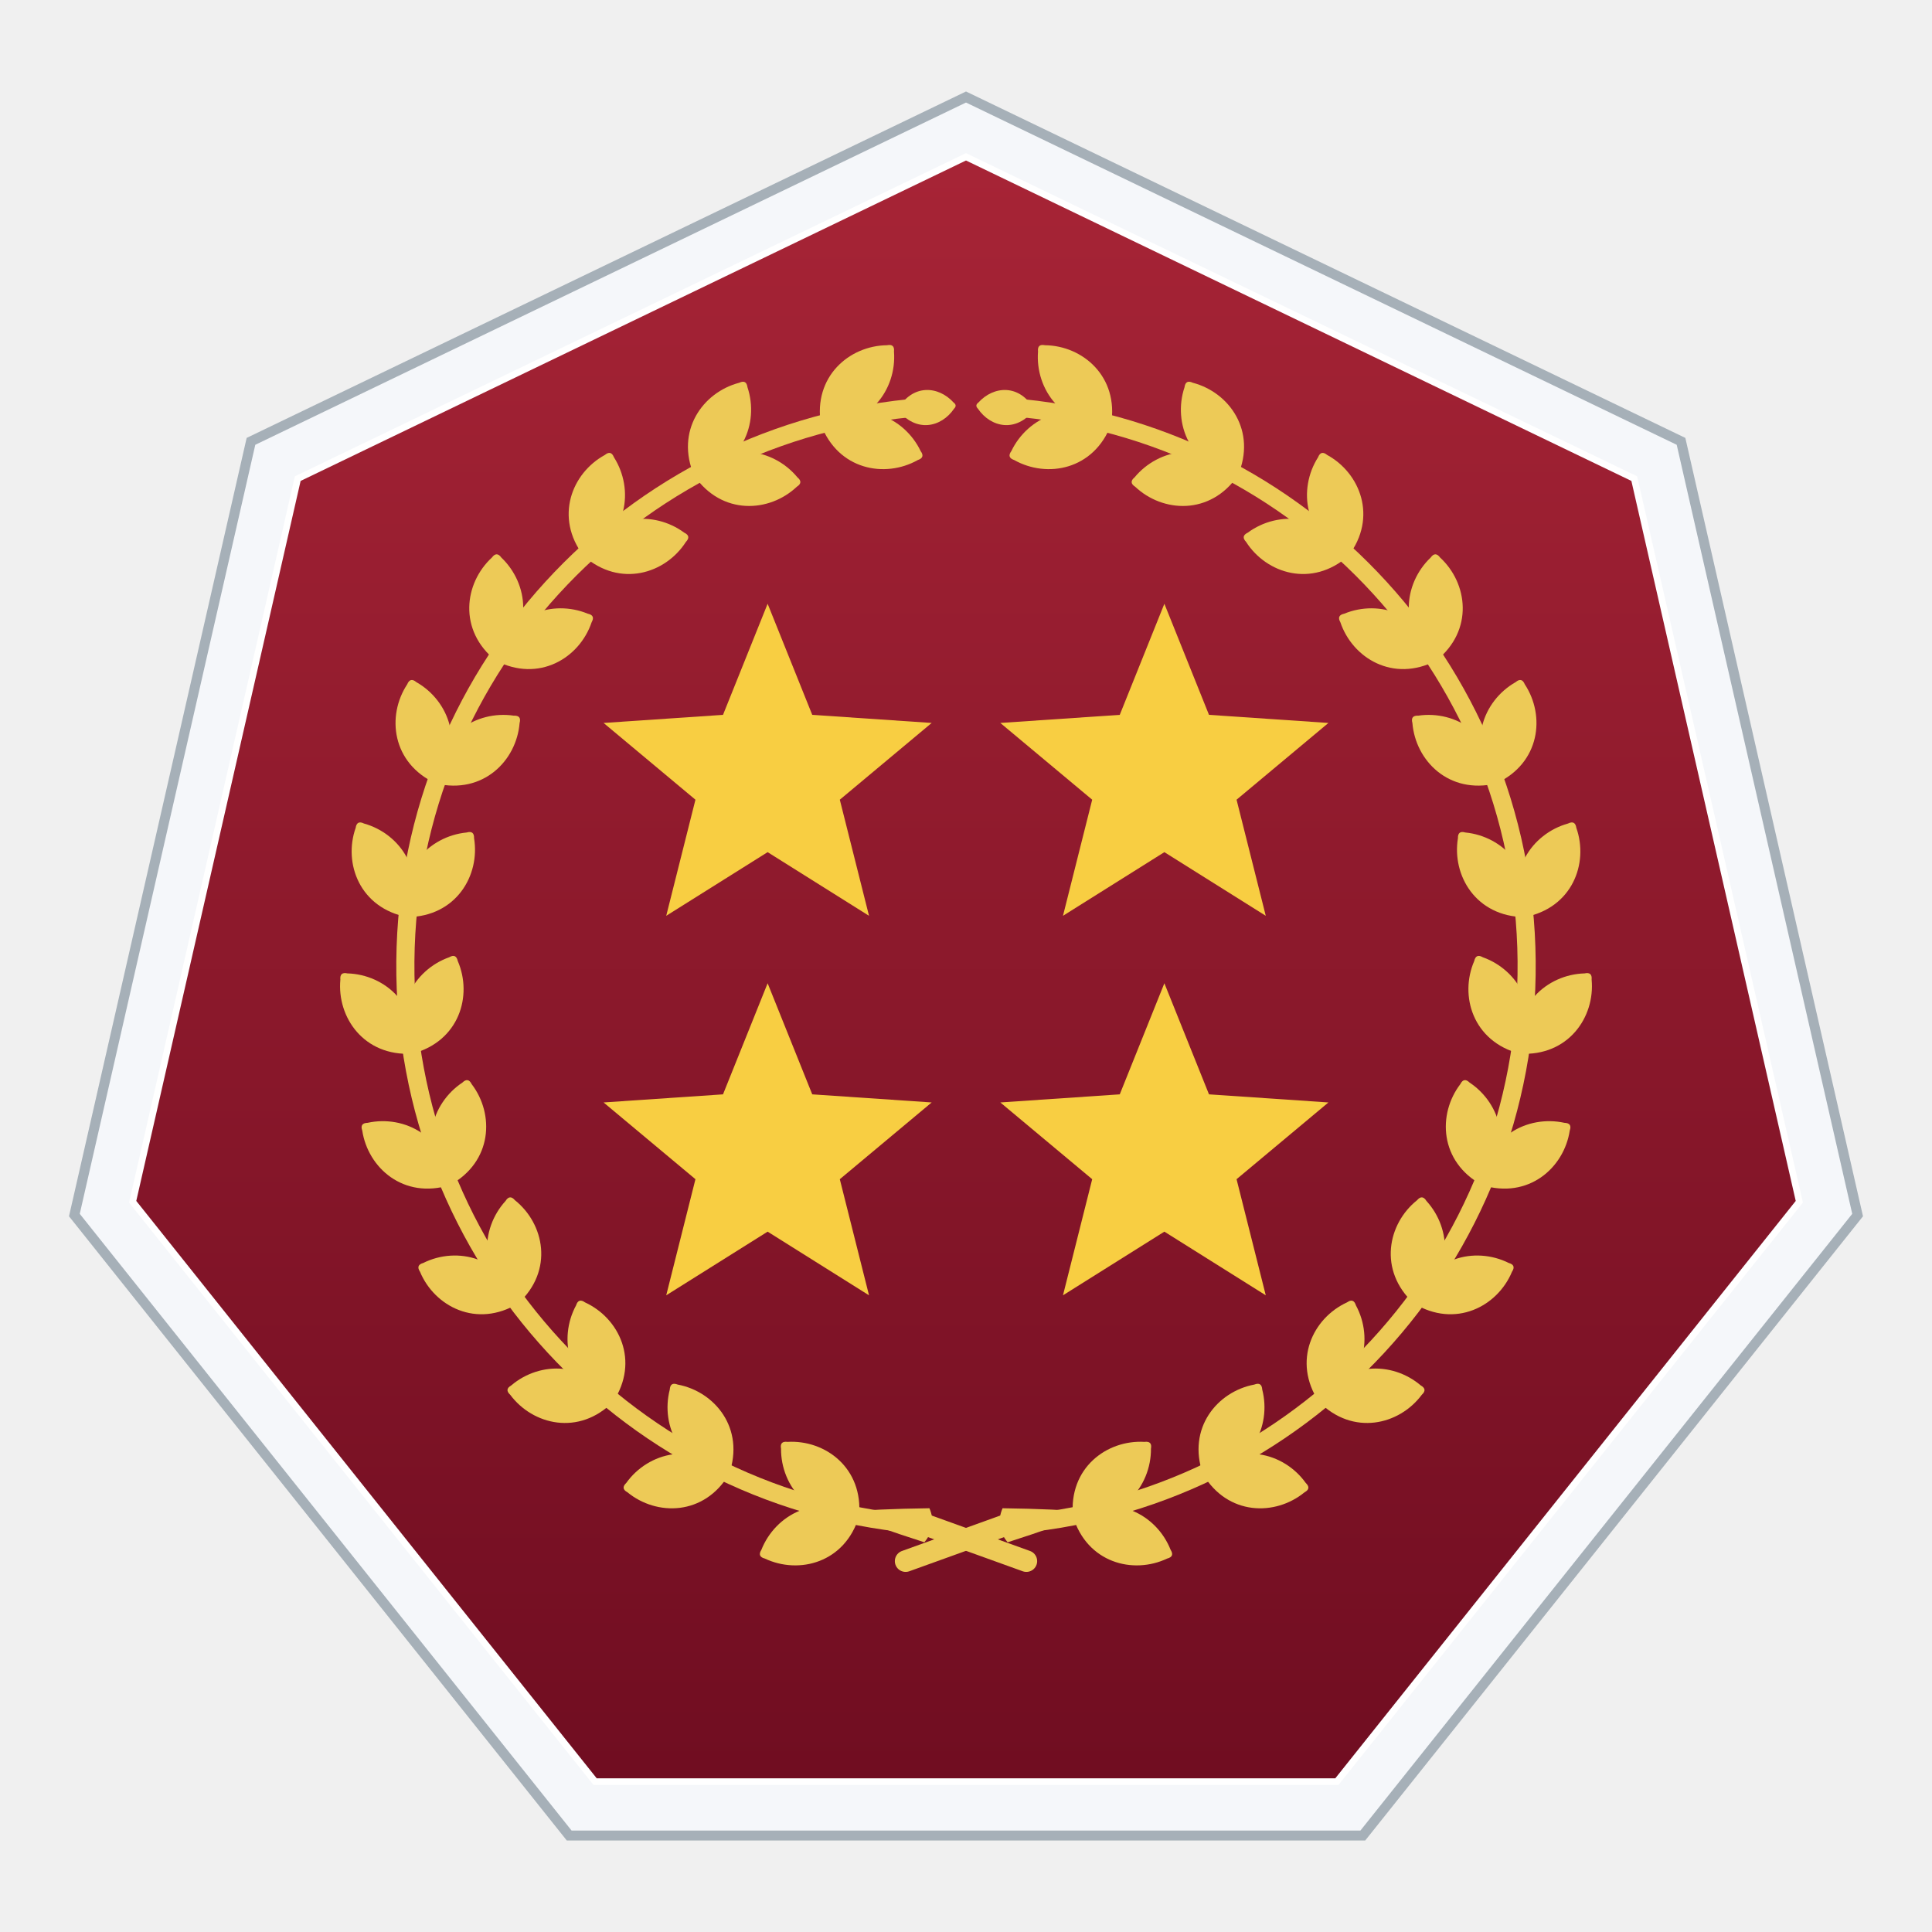
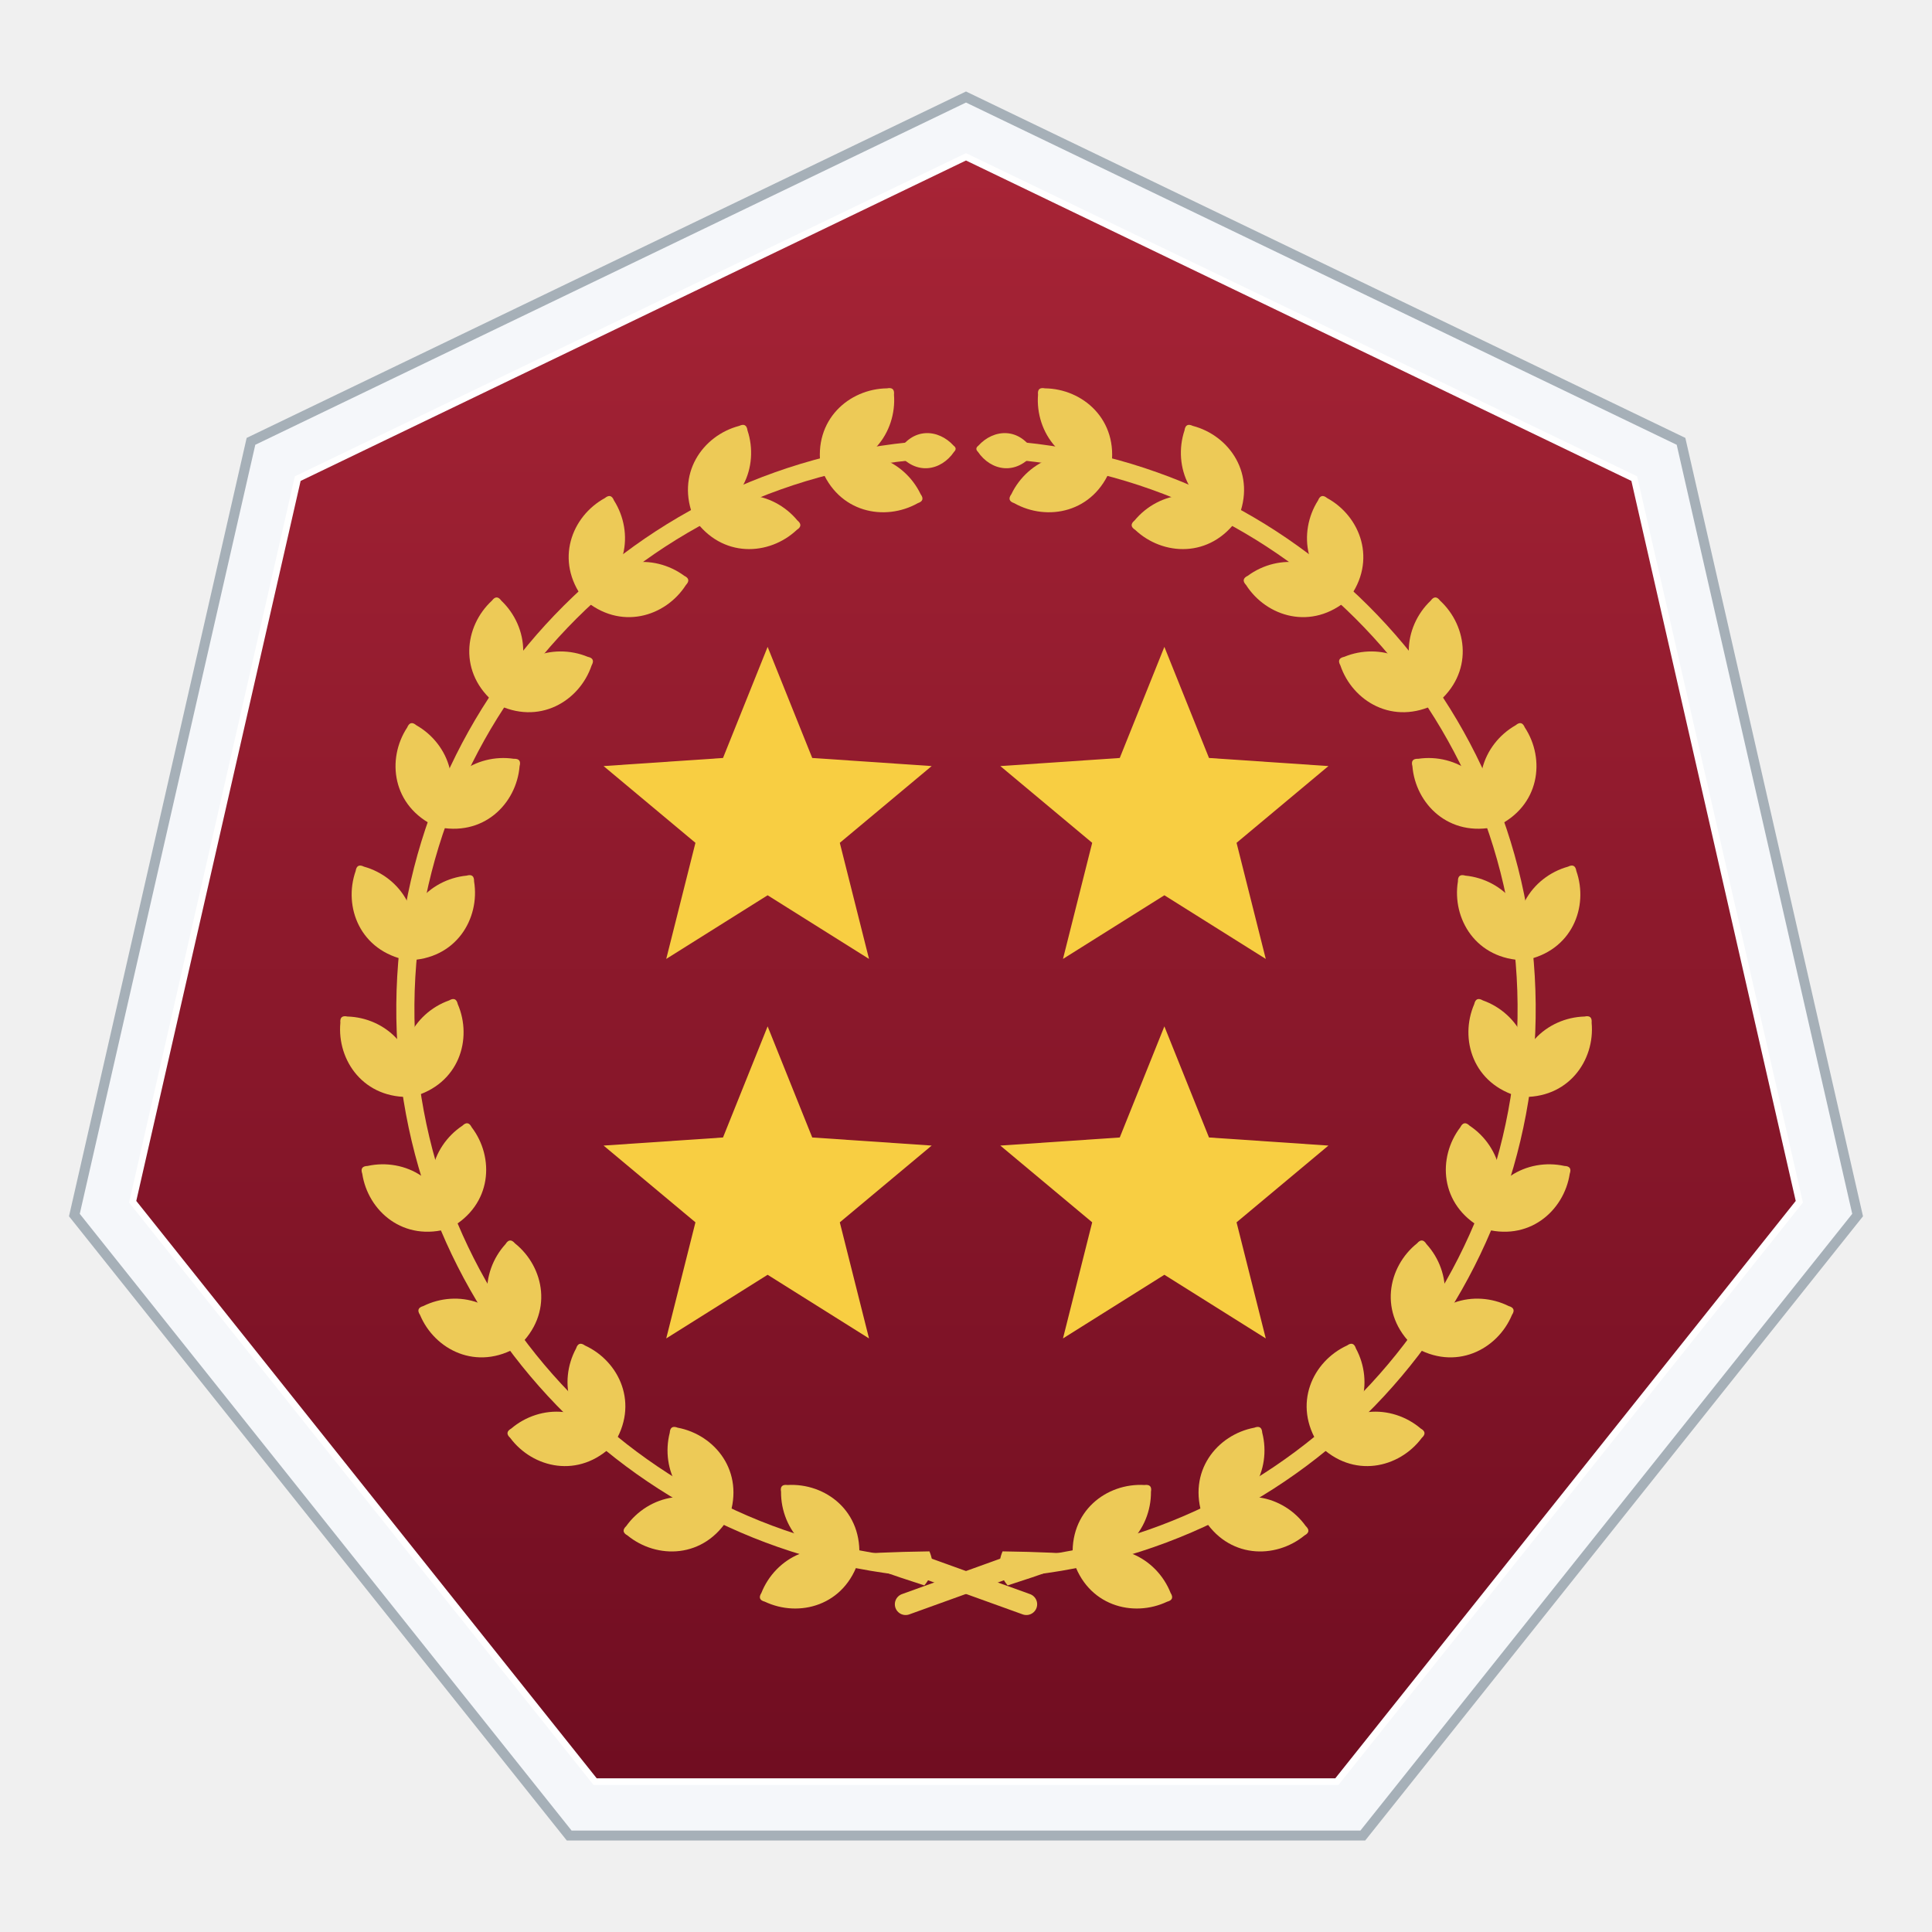
<svg xmlns="http://www.w3.org/2000/svg" viewBox="0 0 224 224" width="896" height="896">
  <defs>
    <linearGradient id="steel" x1="0" y1="0" x2="1" y2="1" gradientUnits="objectBoundingBox">
      <stop offset="0" stop-color="#fafcfd" />
      <stop offset=".28" stop-color="#b3bdc6" />
      <stop offset=".5" stop-color="#f4f7fa" />
      <stop offset=".72" stop-color="#8a959f" />
      <stop offset="1" stop-color="#dfe6ec" />
    </linearGradient>
    <linearGradient id="silverFace" x1="0" y1="0" x2="0.85" y2="1">
      <stop stop-color="#ffffff" />
      <stop offset=".48" stop-color="#e0e7ed" />
      <stop offset="1" stop-color="#a9b4bf" />
    </linearGradient>
    <linearGradient id="silverDark" x1="0" y1="0" x2="1" y2="1">
      <stop stop-color="#26313b" />
      <stop offset=".5" stop-color="#7e8a96" />
      <stop offset="1" stop-color="#1c252d" />
    </linearGradient>
    <linearGradient id="charcoal" x1="0" y1="0" x2="0" y2="1">
      <stop stop-color="#20252b" />
      <stop offset="1" stop-color="#0c1015" />
    </linearGradient>
    <linearGradient id="army" x1="0" y1="0" x2="0" y2="1">
      <stop stop-color="#355537" />
      <stop offset="1" stop-color="#1c3526" />
    </linearGradient>
    <linearGradient id="sapphire" x1="0" y1="0" x2="0" y2="1">
      <stop stop-color="#123b61" />
      <stop offset="1" stop-color="#081f39" />
    </linearGradient>
    <linearGradient id="ruby" x1="0" y1="0" x2="0" y2="1">
      <stop stop-color="#a72436" />
      <stop offset="1" stop-color="#700d21" />
    </linearGradient>
    <linearGradient id="obsidian" x1="0" y1="0" x2="0" y2="1">
      <stop stop-color="#1e2225" />
      <stop offset="1" stop-color="#070b0e" />
    </linearGradient>
    <linearGradient id="crimson" x1="0" y1="0" x2="0" y2="1">
      <stop stop-color="#aa1830" />
      <stop offset="1" stop-color="#5c091b" />
    </linearGradient>
    <linearGradient id="gold" x1="0" y1="0" x2=".8" y2="1">
      <stop stop-color="#fff0a7" />
      <stop offset=".35" stop-color="#f5d66d" />
      <stop offset=".7" stop-color="#dfaf3e" />
      <stop offset="1" stop-color="#b88124" />
    </linearGradient>
    <linearGradient id="supremeGold" x1="0" y1="0" x2="1" y2="1">
      <stop stop-color="#fff5b8" />
      <stop offset=".28" stop-color="#f8db75" />
      <stop offset=".6" stop-color="#eabd4b" />
      <stop offset="1" stop-color="#a7681c" />
    </linearGradient>
  </defs>
  <polygon points="112,10.607 195.402,50.772 216,141.019 158.284,213.393 65.716,213.393 8,141.019 28.598,50.772" fill="#a6b0b8" />
  <polygon points="112,11.888 194.401,51.57 214.752,140.735 157.729,212.239 66.271,212.239 9.248,140.735 29.599,51.57" fill="#f5f7fa" />
  <polygon points="112,17.755 189.814,55.228 209.032,139.429 155.183,206.953 68.817,206.953 14.968,139.429 34.186,55.228" fill="#ffffff" />
  <polygon points="112,18.608 189.146,55.76 208.2,139.239 154.813,206.184 69.187,206.184 15.8,139.239 34.854,55.76" fill="url(#ruby)" />
-   <g data-laurel="general" data-circle-radius="65">
-     <g>
-       <path d="M107.466,176.842 A65 65 0 0 1 108.598,47.089" fill="none" stroke="#edca57" stroke-width="2.1" stroke-linecap="round" />
-       <path d="M107.761,174.869 Q101.561,174.951 97.378,175.334 Q101.266,176.924 107.171,178.815 Q108.676,177.023 107.761,174.869Z" fill="#edca57" data-branch-root="tapered" />
-       <path d="M99.597 175.806 C100.114 170.199 95.673 166.917 91.305 167.174 Q90.388 167.054 90.555 167.963 C90.52 172.339 94.025 176.607 99.597 175.806Z" fill="#edca57" />
-       <path d="M99.597 175.806 C94.731 172.975 89.883 175.62 88.276 179.69 Q87.78 180.471 88.675 180.702 C92.629 182.577 97.976 181.198 99.597 175.806Z" fill="#edca57" />
-       <path d="M84.53 170.91 C86.388 165.595 82.873 161.336 78.572 160.529 Q77.711 160.19 77.653 161.113 C76.561 165.35 78.929 170.339 84.53 170.91Z" fill="#edca57" />
-       <path d="M84.53 170.91 C80.492 166.986 75.149 168.379 72.605 171.94 Q71.935 172.577 72.747 173.019 C76.13 175.795 81.653 175.75 84.53 170.91Z" fill="#edca57" />
-       <path d="M71.094 162.514 C74.183 157.807 71.802 152.824 67.824 151 Q67.072 150.463 66.792 151.345 C64.707 155.192 65.797 160.606 71.094 162.514Z" fill="#edca57" />
-       <path d="M71.094 162.514 C68.126 157.73 62.604 157.79 59.274 160.629 Q58.47 161.085 59.152 161.71 C61.762 165.222 67.132 166.514 71.094 162.514Z" fill="#edca57" />
-       <path d="M60.089 151.118 C64.224 147.297 63.12 141.886 59.702 139.155 Q59.101 138.452 58.617 139.239 C55.663 142.468 55.411 147.985 60.089 151.118Z" fill="#edca57" />
-       <path d="M60.089 151.118 C58.366 145.758 52.994 144.479 49.076 146.429 Q48.185 146.677 48.695 147.448 C50.379 151.488 55.276 154.04 60.089 151.118Z" fill="#edca57" />
-       <path d="M52.167 137.398 C57.104 134.691 57.342 129.174 54.686 125.696 Q54.273 124.869 53.613 125.515 C49.966 127.934 48.386 133.226 52.167 137.398Z" fill="#edca57" />
-       <path d="M52.167 137.398 C51.792 131.78 46.889 129.24 42.616 130.183 Q41.692 130.209 42 131.081 C42.657 135.407 46.791 139.069 52.167 137.398Z" fill="#edca57" />
-       <path d="M47.8 122.168 C53.245 120.736 54.811 115.44 53.075 111.423 Q52.875 110.521 52.077 110.989 C47.954 112.453 45.141 117.206 47.8 122.168Z" fill="#edca57" />
-       <path d="M47.8 122.168 C48.796 116.627 44.652 112.976 40.278 112.858 Q39.375 112.659 39.463 113.579 C39.054 117.936 42.179 122.489 47.8 122.168Z" fill="#edca57" />
-       <path d="M47.247 106.335 C52.877 106.263 55.677 101.503 54.965 97.185 Q54.989 96.261 54.102 96.522 C49.746 96.945 45.868 100.876 47.247 106.335Z" fill="#edca57" />
-       <path d="M47.247 106.335 C49.554 101.199 46.417 96.654 42.201 95.481 Q41.373 95.07 41.236 95.984 C39.784 100.113 41.716 105.286 47.247 106.335Z" fill="#edca57" />
-       <path d="M50.541 90.838 C56.021 92.13 59.89 88.189 60.243 83.827 Q60.49 82.936 59.566 82.975 C55.238 82.332 50.523 85.208 50.541 90.838Z" fill="#edca57" />
-       <path d="M50.541 90.838 C54.022 86.413 52.077 81.244 48.27 79.086 Q47.566 78.487 47.213 79.341 C44.805 82.995 45.428 88.482 50.541 90.838Z" fill="#edca57" />
-       <path d="M57.486 76.598 C62.491 79.178 67.198 76.29 68.596 72.143 Q69.051 71.338 68.145 71.153 C64.101 69.481 58.831 71.131 57.486 76.598Z" fill="#edca57" />
-       <path d="M57.486 76.598 C61.934 73.146 61.298 67.661 58.126 64.646 Q57.588 63.894 57.038 64.637 C53.818 67.601 53.094 73.076 57.486 76.598Z" fill="#edca57" />
-       <path d="M67.67 64.462 C71.902 68.176 77.168 66.512 79.528 62.826 Q80.164 62.156 79.33 61.757 C75.81 59.156 70.297 59.482 67.67 64.462Z" fill="#edca57" />
-       <path d="M67.67 64.462 C72.821 62.188 73.531 56.712 71.182 53.019 Q70.842 52.16 70.129 52.748 C66.288 54.844 64.261 59.981 67.67 64.462Z" fill="#edca57" />
-       <path d="M80.487 55.15 C83.695 59.777 89.207 59.437 92.388 56.431 Q93.168 55.935 92.455 55.345 C89.669 51.971 84.241 50.954 80.487 55.15Z" fill="#edca57" />
-       <path d="M80.487 55.15 C86.035 54.19 88.049 49.048 86.664 44.897 Q86.541 43.98 85.707 44.378 C81.473 45.483 78.263 49.977 80.487 55.15Z" fill="#edca57" />
-       <path d="M95.177 49.215 C97.17 54.48 102.6 55.484 106.414 53.337 Q107.291 53.044 106.742 52.3 C104.855 48.352 99.834 46.052 95.177 49.215Z" fill="#edca57" />
-       <path d="M95.177 49.215 C100.792 49.626 103.99 45.123 103.65 40.76 Q103.753 39.842 102.847 40.026 C98.471 40.074 94.27 43.658 95.177 49.215Z" fill="#edca57" />
-       <path d="M104.078 47.485 C106.179 50.218 109.135 49.568 110.619 47.382 Q111.001 47 110.569 46.676 C108.796 44.718 105.778 44.486 104.078 47.485Z" fill="#edca57" />
-       <path d="M107.466,176.842 L119 181" fill="none" stroke="#edca57" stroke-width="2.5" stroke-linecap="round" />
+   <g data-general-layout="optical" transform="translate(0 5)">
+     <g data-laurel="general" data-circle-radius="65">
+       <g>
+         <path d="M107.466,176.842 A65 65 0 0 1 108.598,47.089" fill="none" stroke="#edca57" stroke-width="2.1" stroke-linecap="round" />
+         <path d="M107.761,174.869 Q101.561,174.951 97.378,175.334 Q101.266,176.924 107.171,178.815 Q108.676,177.023 107.761,174.869Z" fill="#edca57" data-branch-root="tapered" />
+         <path d="M99.597 175.806 C100.114 170.199 95.673 166.917 91.305 167.174 Q90.388 167.054 90.555 167.963 C90.52 172.339 94.025 176.607 99.597 175.806Z" fill="#edca57" />
+         <path d="M99.597 175.806 C94.731 172.975 89.883 175.62 88.276 179.69 Q87.78 180.471 88.675 180.702 C92.629 182.577 97.976 181.198 99.597 175.806Z" fill="#edca57" />
+         <path d="M84.53 170.91 C86.388 165.595 82.873 161.336 78.572 160.529 Q77.711 160.19 77.653 161.113 C76.561 165.35 78.929 170.339 84.53 170.91Z" fill="#edca57" />
+         <path d="M84.53 170.91 C80.492 166.986 75.149 168.379 72.605 171.94 Q71.935 172.577 72.747 173.019 C76.13 175.795 81.653 175.75 84.53 170.91Z" fill="#edca57" />
+         <path d="M71.094 162.514 C74.183 157.807 71.802 152.824 67.824 151 Q67.072 150.463 66.792 151.345 C64.707 155.192 65.797 160.606 71.094 162.514Z" fill="#edca57" />
+         <path d="M71.094 162.514 C68.126 157.73 62.604 157.79 59.274 160.629 Q58.47 161.085 59.152 161.71 C61.762 165.222 67.132 166.514 71.094 162.514Z" fill="#edca57" />
+         <path d="M60.089 151.118 C64.224 147.297 63.12 141.886 59.702 139.155 Q59.101 138.452 58.617 139.239 C55.663 142.468 55.411 147.985 60.089 151.118Z" fill="#edca57" />
+         <path d="M60.089 151.118 C58.366 145.758 52.994 144.479 49.076 146.429 Q48.185 146.677 48.695 147.448 C50.379 151.488 55.276 154.04 60.089 151.118Z" fill="#edca57" />
+         <path d="M52.167 137.398 C57.104 134.691 57.342 129.174 54.686 125.696 Q54.273 124.869 53.613 125.515 C49.966 127.934 48.386 133.226 52.167 137.398Z" fill="#edca57" />
+         <path d="M52.167 137.398 C51.792 131.78 46.889 129.24 42.616 130.183 Q41.692 130.209 42 131.081 C42.657 135.407 46.791 139.069 52.167 137.398Z" fill="#edca57" />
+         <path d="M47.8 122.168 C53.245 120.736 54.811 115.44 53.075 111.423 Q52.875 110.521 52.077 110.989 C47.954 112.453 45.141 117.206 47.8 122.168Z" fill="#edca57" />
+         <path d="M47.8 122.168 C48.796 116.627 44.652 112.976 40.278 112.858 Q39.375 112.659 39.463 113.579 C39.054 117.936 42.179 122.489 47.8 122.168Z" fill="#edca57" />
+         <path d="M47.247 106.335 C52.877 106.263 55.677 101.503 54.965 97.185 Q54.989 96.261 54.102 96.522 C49.746 96.945 45.868 100.876 47.247 106.335Z" fill="#edca57" />
+         <path d="M47.247 106.335 C49.554 101.199 46.417 96.654 42.201 95.481 Q41.373 95.07 41.236 95.984 C39.784 100.113 41.716 105.286 47.247 106.335Z" fill="#edca57" />
+         <path d="M50.541 90.838 C56.021 92.13 59.89 88.189 60.243 83.827 Q60.49 82.936 59.566 82.975 C55.238 82.332 50.523 85.208 50.541 90.838Z" fill="#edca57" />
+         <path d="M50.541 90.838 C54.022 86.413 52.077 81.244 48.27 79.086 Q47.566 78.487 47.213 79.341 C44.805 82.995 45.428 88.482 50.541 90.838Z" fill="#edca57" />
+         <path d="M57.486 76.598 C62.491 79.178 67.198 76.29 68.596 72.143 Q69.051 71.338 68.145 71.153 C64.101 69.481 58.831 71.131 57.486 76.598Z" fill="#edca57" />
+         <path d="M57.486 76.598 C61.934 73.146 61.298 67.661 58.126 64.646 Q57.588 63.894 57.038 64.637 C53.818 67.601 53.094 73.076 57.486 76.598Z" fill="#edca57" />
+         <path d="M67.67 64.462 C71.902 68.176 77.168 66.512 79.528 62.826 Q80.164 62.156 79.33 61.757 C75.81 59.156 70.297 59.482 67.67 64.462Z" fill="#edca57" />
+         <path d="M67.67 64.462 C72.821 62.188 73.531 56.712 71.182 53.019 Q70.842 52.16 70.129 52.748 C66.288 54.844 64.261 59.981 67.67 64.462Z" fill="#edca57" />
+         <path d="M80.487 55.15 C83.695 59.777 89.207 59.437 92.388 56.431 Q93.168 55.935 92.455 55.345 C89.669 51.971 84.241 50.954 80.487 55.15Z" fill="#edca57" />
+         <path d="M80.487 55.15 C86.035 54.19 88.049 49.048 86.664 44.897 Q86.541 43.98 85.707 44.378 C81.473 45.483 78.263 49.977 80.487 55.15Z" fill="#edca57" />
+         <path d="M95.177 49.215 C97.17 54.48 102.6 55.484 106.414 53.337 Q107.291 53.044 106.742 52.3 C104.855 48.352 99.834 46.052 95.177 49.215Z" fill="#edca57" />
+         <path d="M95.177 49.215 C100.792 49.626 103.99 45.123 103.65 40.76 Q103.753 39.842 102.847 40.026 C98.471 40.074 94.27 43.658 95.177 49.215Z" fill="#edca57" />
+         <path d="M104.078 47.485 C106.179 50.218 109.135 49.568 110.619 47.382 Q111.001 47 110.569 46.676 C108.796 44.718 105.778 44.486 104.078 47.485Z" fill="#edca57" />
+         <path d="M107.466,176.842 L119 181" fill="none" stroke="#edca57" stroke-width="2.5" stroke-linecap="round" />
+       </g>
+       <g transform="translate(224 0) scale(-1 1)">
+         <path d="M107.466,176.842 A65 65 0 0 1 108.598,47.089" fill="none" stroke="#edca57" stroke-width="2.1" stroke-linecap="round" />
+         <path d="M107.761,174.869 Q101.561,174.951 97.378,175.334 Q101.266,176.924 107.171,178.815 Q108.676,177.023 107.761,174.869Z" fill="#edca57" data-branch-root="tapered" />
+         <path d="M99.597 175.806 C100.114 170.199 95.673 166.917 91.305 167.174 Q90.388 167.054 90.555 167.963 C90.52 172.339 94.025 176.607 99.597 175.806Z" fill="#edca57" />
+         <path d="M99.597 175.806 C94.731 172.975 89.883 175.62 88.276 179.69 Q87.78 180.471 88.675 180.702 C92.629 182.577 97.976 181.198 99.597 175.806Z" fill="#edca57" />
+         <path d="M84.53 170.91 C86.388 165.595 82.873 161.336 78.572 160.529 Q77.711 160.19 77.653 161.113 C76.561 165.35 78.929 170.339 84.53 170.91Z" fill="#edca57" />
+         <path d="M84.53 170.91 C80.492 166.986 75.149 168.379 72.605 171.94 Q71.935 172.577 72.747 173.019 C76.13 175.795 81.653 175.75 84.53 170.91Z" fill="#edca57" />
+         <path d="M71.094 162.514 C74.183 157.807 71.802 152.824 67.824 151 Q67.072 150.463 66.792 151.345 C64.707 155.192 65.797 160.606 71.094 162.514Z" fill="#edca57" />
+         <path d="M71.094 162.514 C68.126 157.73 62.604 157.79 59.274 160.629 Q58.47 161.085 59.152 161.71 C61.762 165.222 67.132 166.514 71.094 162.514Z" fill="#edca57" />
+         <path d="M60.089 151.118 C64.224 147.297 63.12 141.886 59.702 139.155 Q59.101 138.452 58.617 139.239 C55.663 142.468 55.411 147.985 60.089 151.118Z" fill="#edca57" />
+         <path d="M60.089 151.118 C58.366 145.758 52.994 144.479 49.076 146.429 Q48.185 146.677 48.695 147.448 C50.379 151.488 55.276 154.04 60.089 151.118Z" fill="#edca57" />
+         <path d="M52.167 137.398 C57.104 134.691 57.342 129.174 54.686 125.696 Q54.273 124.869 53.613 125.515 C49.966 127.934 48.386 133.226 52.167 137.398Z" fill="#edca57" />
+         <path d="M52.167 137.398 C51.792 131.78 46.889 129.24 42.616 130.183 Q41.692 130.209 42 131.081 C42.657 135.407 46.791 139.069 52.167 137.398Z" fill="#edca57" />
+         <path d="M47.8 122.168 C53.245 120.736 54.811 115.44 53.075 111.423 Q52.875 110.521 52.077 110.989 C47.954 112.453 45.141 117.206 47.8 122.168Z" fill="#edca57" />
+         <path d="M47.8 122.168 C48.796 116.627 44.652 112.976 40.278 112.858 Q39.375 112.659 39.463 113.579 C39.054 117.936 42.179 122.489 47.8 122.168Z" fill="#edca57" />
+         <path d="M47.247 106.335 C52.877 106.263 55.677 101.503 54.965 97.185 Q54.989 96.261 54.102 96.522 C49.746 96.945 45.868 100.876 47.247 106.335Z" fill="#edca57" />
+         <path d="M47.247 106.335 C49.554 101.199 46.417 96.654 42.201 95.481 Q41.373 95.07 41.236 95.984 C39.784 100.113 41.716 105.286 47.247 106.335Z" fill="#edca57" />
+         <path d="M50.541 90.838 C56.021 92.13 59.89 88.189 60.243 83.827 Q60.49 82.936 59.566 82.975 C55.238 82.332 50.523 85.208 50.541 90.838Z" fill="#edca57" />
+         <path d="M50.541 90.838 C54.022 86.413 52.077 81.244 48.27 79.086 Q47.566 78.487 47.213 79.341 C44.805 82.995 45.428 88.482 50.541 90.838Z" fill="#edca57" />
+         <path d="M57.486 76.598 C62.491 79.178 67.198 76.29 68.596 72.143 Q69.051 71.338 68.145 71.153 C64.101 69.481 58.831 71.131 57.486 76.598Z" fill="#edca57" />
+         <path d="M57.486 76.598 C61.934 73.146 61.298 67.661 58.126 64.646 Q57.588 63.894 57.038 64.637 C53.818 67.601 53.094 73.076 57.486 76.598Z" fill="#edca57" />
+         <path d="M67.67 64.462 C71.902 68.176 77.168 66.512 79.528 62.826 Q80.164 62.156 79.33 61.757 C75.81 59.156 70.297 59.482 67.67 64.462Z" fill="#edca57" />
+         <path d="M67.67 64.462 C72.821 62.188 73.531 56.712 71.182 53.019 Q70.842 52.16 70.129 52.748 C66.288 54.844 64.261 59.981 67.67 64.462Z" fill="#edca57" />
+         <path d="M80.487 55.15 C83.695 59.777 89.207 59.437 92.388 56.431 Q93.168 55.935 92.455 55.345 C89.669 51.971 84.241 50.954 80.487 55.15Z" fill="#edca57" />
+         <path d="M80.487 55.15 C86.035 54.19 88.049 49.048 86.664 44.897 Q86.541 43.98 85.707 44.378 C81.473 45.483 78.263 49.977 80.487 55.15Z" fill="#edca57" />
+         <path d="M95.177 49.215 C97.17 54.48 102.6 55.484 106.414 53.337 Q107.291 53.044 106.742 52.3 C104.855 48.352 99.834 46.052 95.177 49.215Z" fill="#edca57" />
+         <path d="M95.177 49.215 C100.792 49.626 103.99 45.123 103.65 40.76 Q103.753 39.842 102.847 40.026 C98.471 40.074 94.27 43.658 95.177 49.215Z" fill="#edca57" />
+         <path d="M104.078 47.485 C106.179 50.218 109.135 49.568 110.619 47.382 Q111.001 47 110.569 46.676 C108.796 44.718 105.778 44.486 104.078 47.485Z" fill="#edca57" />
+         <path d="M107.466,176.842 L119 181" fill="none" stroke="#edca57" stroke-width="2.5" stroke-linecap="round" />
+       </g>
    </g>
-     <g transform="translate(224 0) scale(-1 1)">
-       <path d="M107.466,176.842 A65 65 0 0 1 108.598,47.089" fill="none" stroke="#edca57" stroke-width="2.1" stroke-linecap="round" />
-       <path d="M107.761,174.869 Q101.561,174.951 97.378,175.334 Q101.266,176.924 107.171,178.815 Q108.676,177.023 107.761,174.869Z" fill="#edca57" data-branch-root="tapered" />
-       <path d="M99.597 175.806 C100.114 170.199 95.673 166.917 91.305 167.174 Q90.388 167.054 90.555 167.963 C90.52 172.339 94.025 176.607 99.597 175.806Z" fill="#edca57" />
-       <path d="M99.597 175.806 C94.731 172.975 89.883 175.62 88.276 179.69 Q87.78 180.471 88.675 180.702 C92.629 182.577 97.976 181.198 99.597 175.806Z" fill="#edca57" />
-       <path d="M84.53 170.91 C86.388 165.595 82.873 161.336 78.572 160.529 Q77.711 160.19 77.653 161.113 C76.561 165.35 78.929 170.339 84.53 170.91Z" fill="#edca57" />
-       <path d="M84.53 170.91 C80.492 166.986 75.149 168.379 72.605 171.94 Q71.935 172.577 72.747 173.019 C76.13 175.795 81.653 175.75 84.53 170.91Z" fill="#edca57" />
-       <path d="M71.094 162.514 C74.183 157.807 71.802 152.824 67.824 151 Q67.072 150.463 66.792 151.345 C64.707 155.192 65.797 160.606 71.094 162.514Z" fill="#edca57" />
-       <path d="M71.094 162.514 C68.126 157.73 62.604 157.79 59.274 160.629 Q58.47 161.085 59.152 161.71 C61.762 165.222 67.132 166.514 71.094 162.514Z" fill="#edca57" />
-       <path d="M60.089 151.118 C64.224 147.297 63.12 141.886 59.702 139.155 Q59.101 138.452 58.617 139.239 C55.663 142.468 55.411 147.985 60.089 151.118Z" fill="#edca57" />
-       <path d="M60.089 151.118 C58.366 145.758 52.994 144.479 49.076 146.429 Q48.185 146.677 48.695 147.448 C50.379 151.488 55.276 154.04 60.089 151.118Z" fill="#edca57" />
-       <path d="M52.167 137.398 C57.104 134.691 57.342 129.174 54.686 125.696 Q54.273 124.869 53.613 125.515 C49.966 127.934 48.386 133.226 52.167 137.398Z" fill="#edca57" />
-       <path d="M52.167 137.398 C51.792 131.78 46.889 129.24 42.616 130.183 Q41.692 130.209 42 131.081 C42.657 135.407 46.791 139.069 52.167 137.398Z" fill="#edca57" />
-       <path d="M47.8 122.168 C53.245 120.736 54.811 115.44 53.075 111.423 Q52.875 110.521 52.077 110.989 C47.954 112.453 45.141 117.206 47.8 122.168Z" fill="#edca57" />
-       <path d="M47.8 122.168 C48.796 116.627 44.652 112.976 40.278 112.858 Q39.375 112.659 39.463 113.579 C39.054 117.936 42.179 122.489 47.8 122.168Z" fill="#edca57" />
-       <path d="M47.247 106.335 C52.877 106.263 55.677 101.503 54.965 97.185 Q54.989 96.261 54.102 96.522 C49.746 96.945 45.868 100.876 47.247 106.335Z" fill="#edca57" />
-       <path d="M47.247 106.335 C49.554 101.199 46.417 96.654 42.201 95.481 Q41.373 95.07 41.236 95.984 C39.784 100.113 41.716 105.286 47.247 106.335Z" fill="#edca57" />
-       <path d="M50.541 90.838 C56.021 92.13 59.89 88.189 60.243 83.827 Q60.49 82.936 59.566 82.975 C55.238 82.332 50.523 85.208 50.541 90.838Z" fill="#edca57" />
-       <path d="M50.541 90.838 C54.022 86.413 52.077 81.244 48.27 79.086 Q47.566 78.487 47.213 79.341 C44.805 82.995 45.428 88.482 50.541 90.838Z" fill="#edca57" />
-       <path d="M57.486 76.598 C62.491 79.178 67.198 76.29 68.596 72.143 Q69.051 71.338 68.145 71.153 C64.101 69.481 58.831 71.131 57.486 76.598Z" fill="#edca57" />
-       <path d="M57.486 76.598 C61.934 73.146 61.298 67.661 58.126 64.646 Q57.588 63.894 57.038 64.637 C53.818 67.601 53.094 73.076 57.486 76.598Z" fill="#edca57" />
-       <path d="M67.67 64.462 C71.902 68.176 77.168 66.512 79.528 62.826 Q80.164 62.156 79.33 61.757 C75.81 59.156 70.297 59.482 67.67 64.462Z" fill="#edca57" />
-       <path d="M67.67 64.462 C72.821 62.188 73.531 56.712 71.182 53.019 Q70.842 52.16 70.129 52.748 C66.288 54.844 64.261 59.981 67.67 64.462Z" fill="#edca57" />
-       <path d="M80.487 55.15 C83.695 59.777 89.207 59.437 92.388 56.431 Q93.168 55.935 92.455 55.345 C89.669 51.971 84.241 50.954 80.487 55.15Z" fill="#edca57" />
-       <path d="M80.487 55.15 C86.035 54.19 88.049 49.048 86.664 44.897 Q86.541 43.98 85.707 44.378 C81.473 45.483 78.263 49.977 80.487 55.15Z" fill="#edca57" />
-       <path d="M95.177 49.215 C97.17 54.48 102.6 55.484 106.414 53.337 Q107.291 53.044 106.742 52.3 C104.855 48.352 99.834 46.052 95.177 49.215Z" fill="#edca57" />
-       <path d="M95.177 49.215 C100.792 49.626 103.99 45.123 103.65 40.76 Q103.753 39.842 102.847 40.026 C98.471 40.074 94.27 43.658 95.177 49.215Z" fill="#edca57" />
-       <path d="M104.078 47.485 C106.179 50.218 109.135 49.568 110.619 47.382 Q111.001 47 110.569 46.676 C108.796 44.718 105.778 44.486 104.078 47.485Z" fill="#edca57" />
-       <path d="M107.466,176.842 L119 181" fill="none" stroke="#edca57" stroke-width="2.5" stroke-linecap="round" />
+     <g data-star-count="4" data-star-radius="20">
+       <polygon points="89,70 94.173,82.881 108.021,83.82 97.369,92.719 100.756,106.18 89,98.8 77.244,106.18 80.631,92.719 69.979,83.82 83.827,82.881" fill="#f8ce42" data-star-style="flat" />
+       <polygon points="135,70 140.173,82.881 154.021,83.82 143.369,92.719 146.756,106.18 135,98.8 123.244,106.18 126.631,92.719 115.979,83.82 129.827,82.881" fill="#f8ce42" data-star-style="flat" />
+       <polygon points="89,114 94.173,126.881 108.021,127.82 97.369,136.719 100.756,150.18 89,142.8 77.244,150.18 80.631,136.719 69.979,127.82 83.827,126.881" fill="#f8ce42" data-star-style="flat" />
+       <polygon points="135,114 140.173,126.881 154.021,127.82 143.369,136.719 146.756,150.18 135,142.8 123.244,150.18 126.631,136.719 115.979,127.82 129.827,126.881" fill="#f8ce42" data-star-style="flat" />
    </g>
  </g>
-   <g data-star-count="4" data-star-radius="20">
-     <polygon points="89,70 94.173,82.881 108.021,83.82 97.369,92.719 100.756,106.18 89,98.8 77.244,106.18 80.631,92.719 69.979,83.82 83.827,82.881" fill="#f8ce42" data-star-style="flat" />
-     <polygon points="135,70 140.173,82.881 154.021,83.82 143.369,92.719 146.756,106.18 135,98.8 123.244,106.18 126.631,92.719 115.979,83.82 129.827,82.881" fill="#f8ce42" data-star-style="flat" />
-     <polygon points="89,114 94.173,126.881 108.021,127.82 97.369,136.719 100.756,150.18 89,142.8 77.244,150.18 80.631,136.719 69.979,127.82 83.827,126.881" fill="#f8ce42" data-star-style="flat" />
-     <polygon points="135,114 140.173,126.881 154.021,127.82 143.369,136.719 146.756,150.18 135,142.8 123.244,150.18 126.631,136.719 115.979,127.82 129.827,126.881" fill="#f8ce42" data-star-style="flat" />
-   </g>
</svg>
